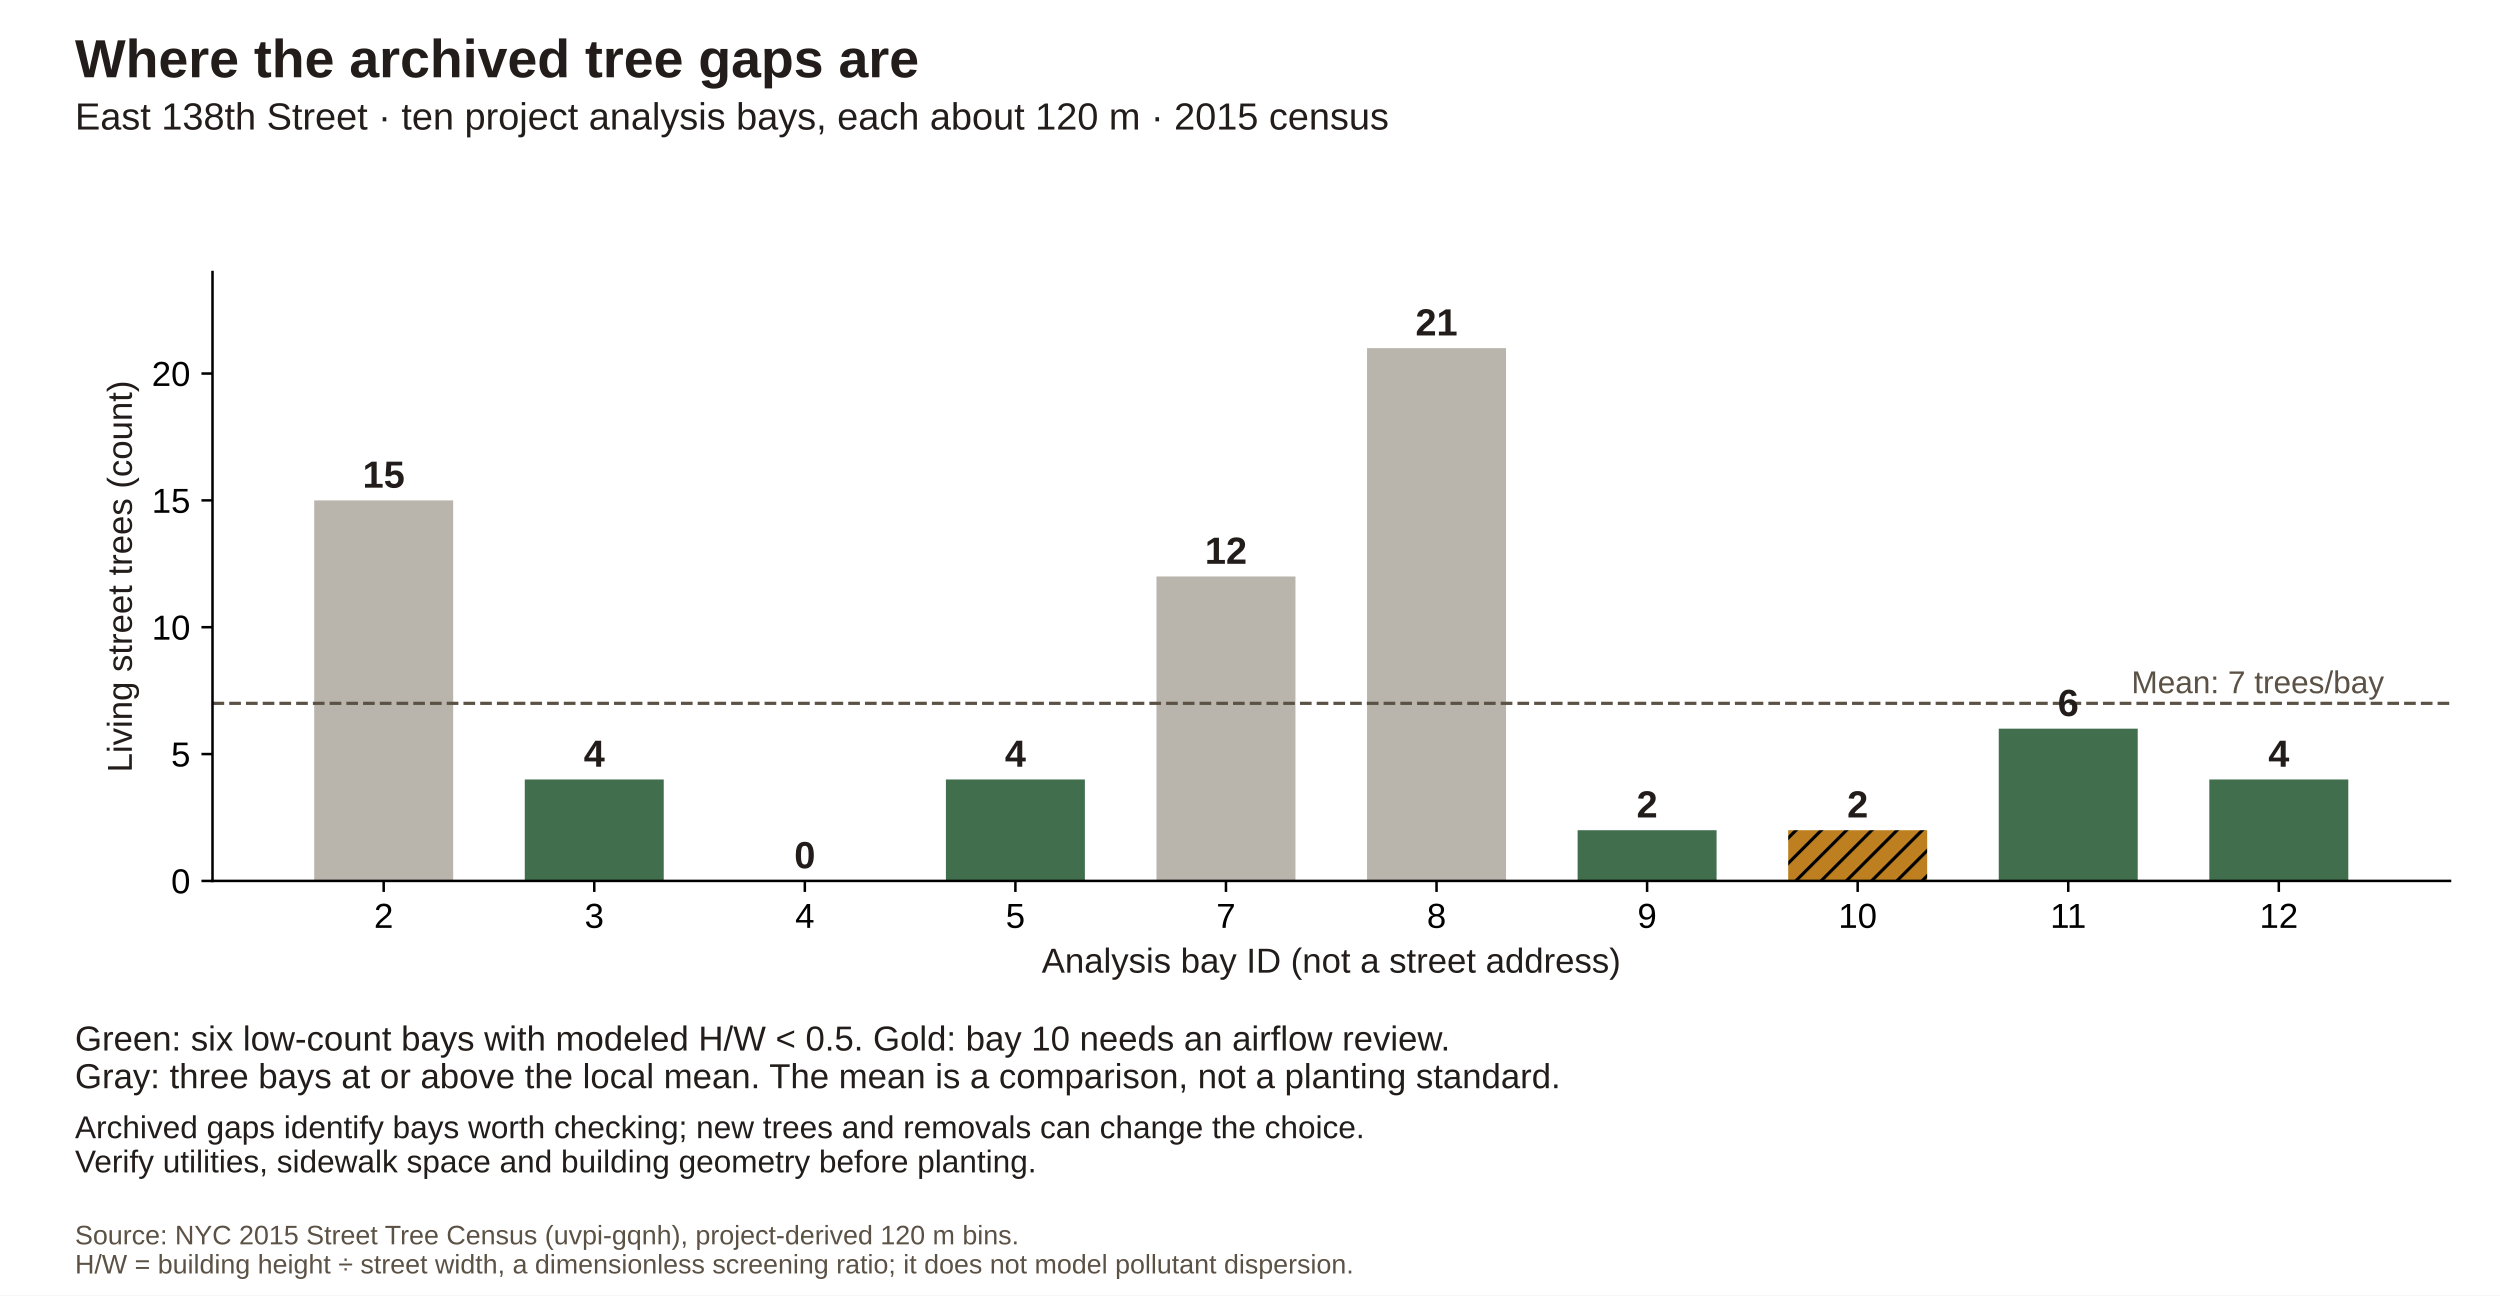
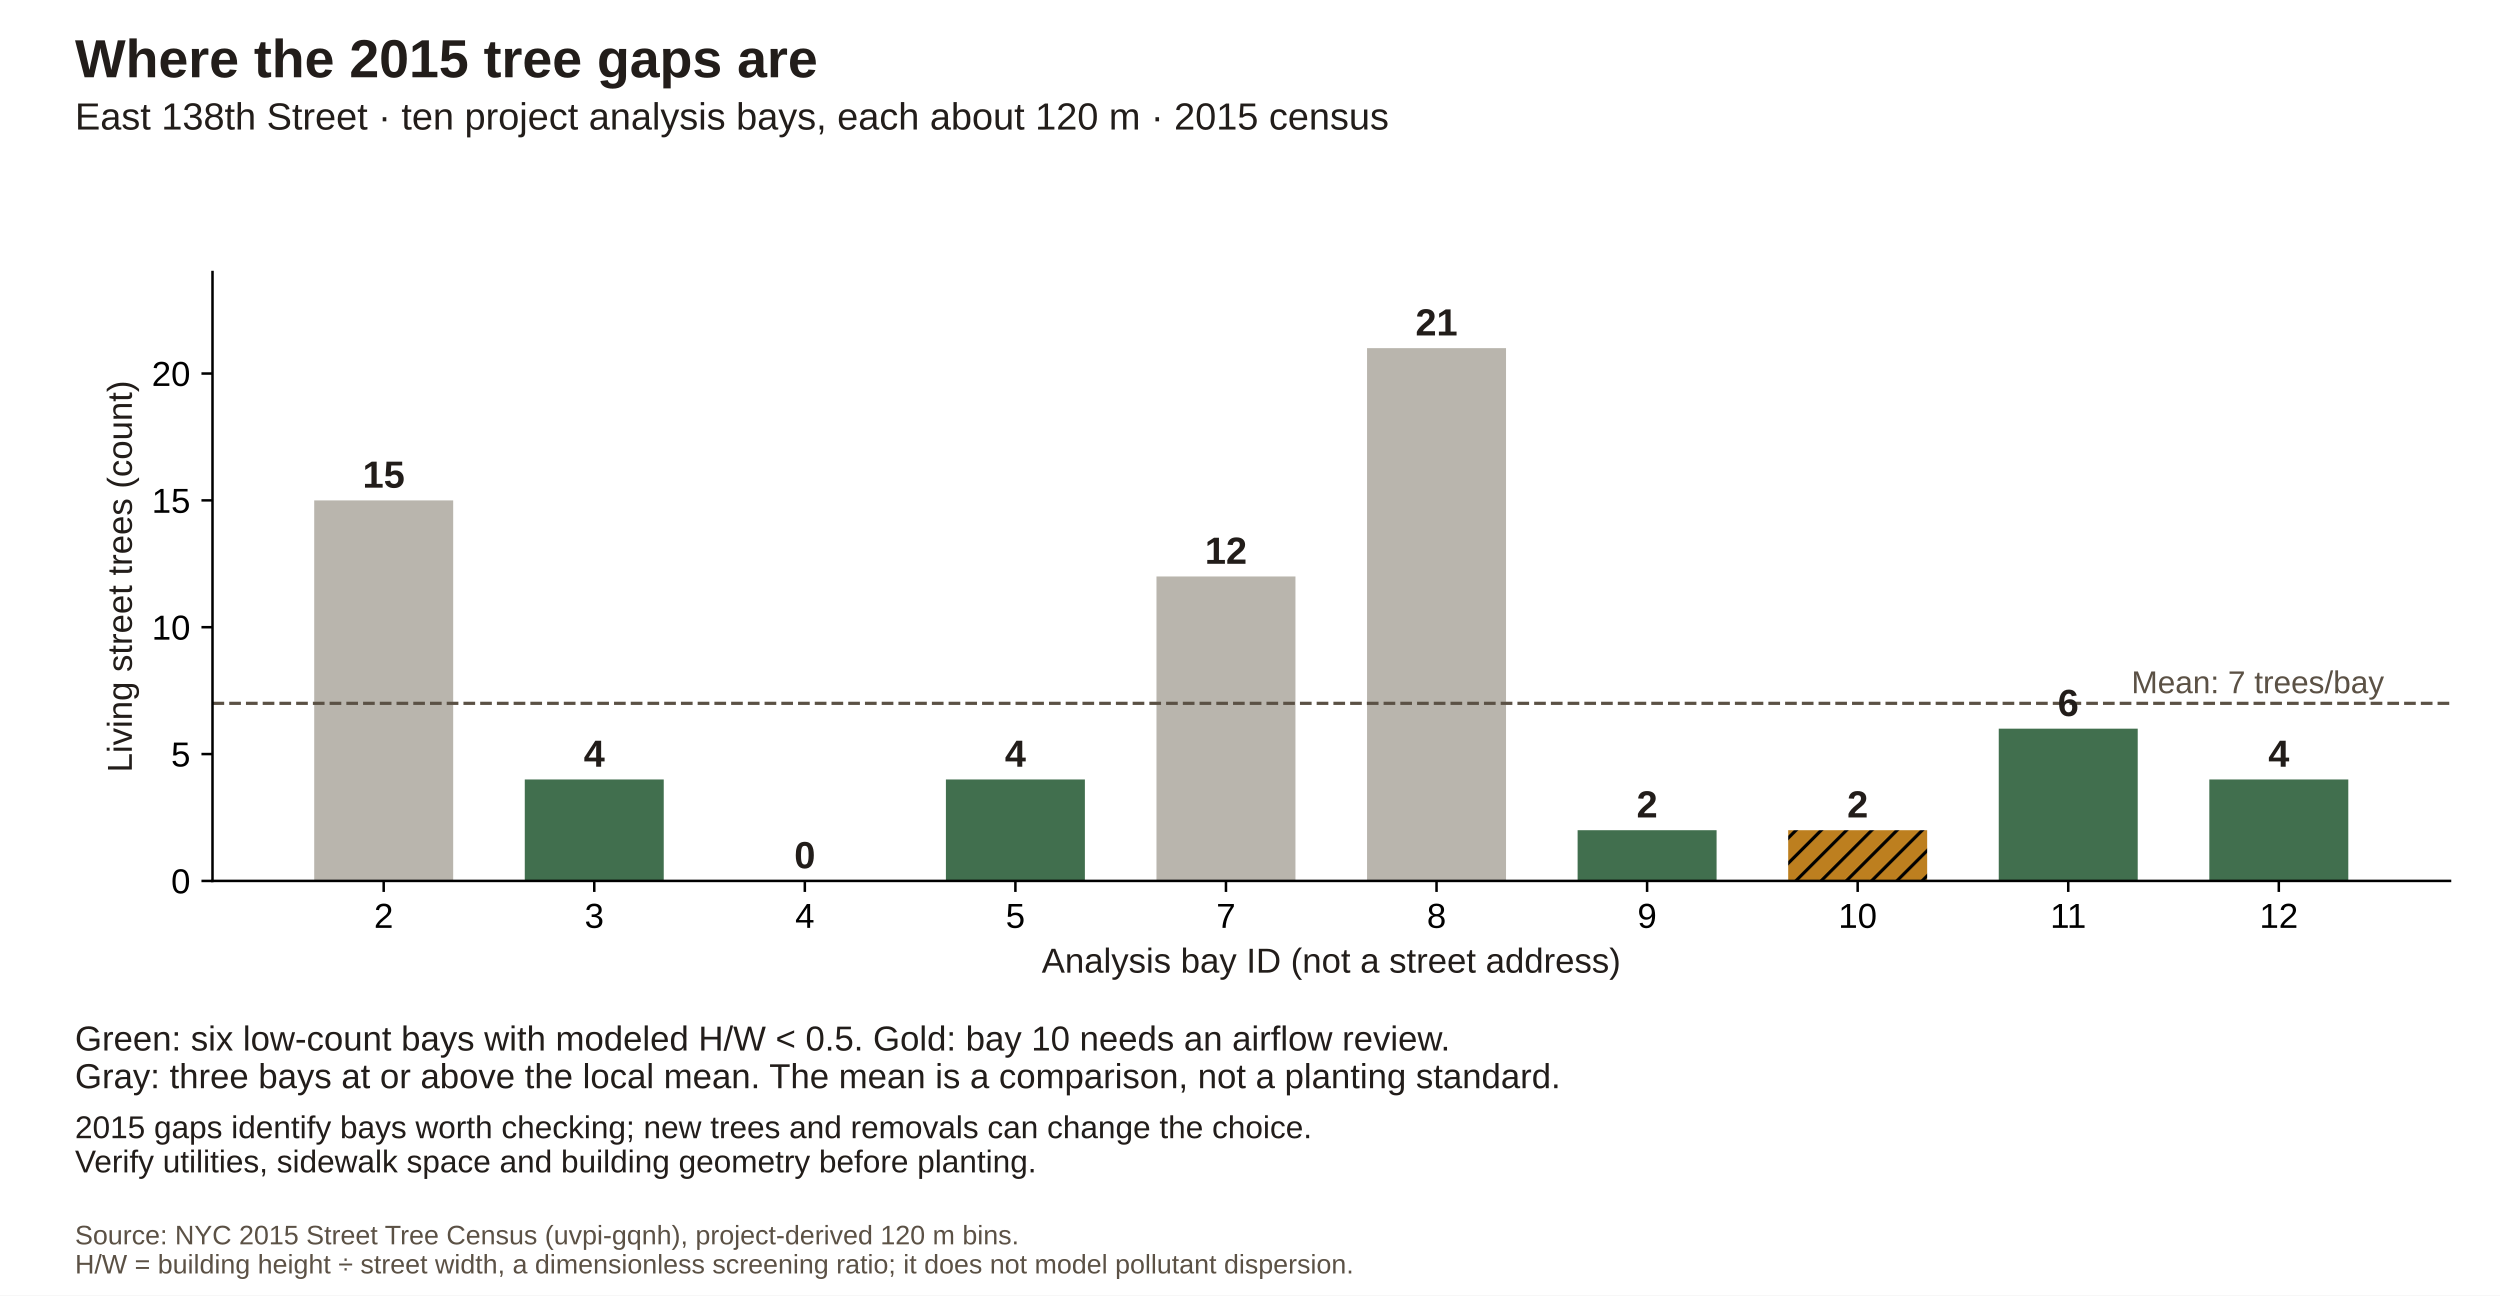
<svg xmlns="http://www.w3.org/2000/svg" xmlns:xlink="http://www.w3.org/1999/xlink" width="792pt" height="410.4pt" viewBox="0 0 792 410.4" version="1.1">
  <defs>
    <style type="text/css">*{stroke-linejoin: round; stroke-linecap: butt}</style>
  </defs>
  <g id="figure_1">
    <g id="patch_1">
      <path d="M 0 410.4 L 792 410.4 L 792 0 L 0 0 z " style="fill: #ffffff" />
    </g>
    <g id="axes_1">
      <g id="patch_2">
        <path d="M 67.32 279.072 L 776.16 279.072 L 776.16 86.184 L 67.32 86.184 z " style="fill: #ffffff" />
      </g>
      <g id="patch_3">
        <path d="M 99.54 279.072 L 143.567 279.072 L 143.567 158.517 L 99.54 158.517 z " clip-path="url(#p45a1e6b24a)" style="fill: #b9b5ad" />
      </g>
      <g id="patch_4">
        <path d="M 166.248 279.072 L 210.275 279.072 L 210.275 246.924 L 166.248 246.924 z " clip-path="url(#p45a1e6b24a)" style="fill: #416f4e" />
      </g>
      <g id="patch_5">
        <path d="M 232.956 279.072 L 276.983 279.072 L 276.983 279.072 L 232.956 279.072 z " clip-path="url(#p45a1e6b24a)" style="fill: #416f4e" />
      </g>
      <g id="patch_6">
        <path d="M 299.664 279.072 L 343.692 279.072 L 343.692 246.924 L 299.664 246.924 z " clip-path="url(#p45a1e6b24a)" style="fill: #416f4e" />
      </g>
      <g id="patch_7">
        <path d="M 366.372 279.072 L 410.4 279.072 L 410.4 182.628 L 366.372 182.628 z " clip-path="url(#p45a1e6b24a)" style="fill: #b9b5ad" />
      </g>
      <g id="patch_8">
        <path d="M 433.08 279.072 L 477.108 279.072 L 477.108 110.295 L 433.08 110.295 z " clip-path="url(#p45a1e6b24a)" style="fill: #b9b5ad" />
      </g>
      <g id="patch_9">
        <path d="M 499.788 279.072 L 543.816 279.072 L 543.816 262.998 L 499.788 262.998 z " clip-path="url(#p45a1e6b24a)" style="fill: #416f4e" />
      </g>
      <g id="patch_10">
        <path d="M 566.497 279.072 L 610.524 279.072 L 610.524 262.998 L 566.497 262.998 z " clip-path="url(#p45a1e6b24a)" style="fill: url(#he24a09d059)" />
      </g>
      <g id="patch_11">
        <path d="M 633.205 279.072 L 677.232 279.072 L 677.232 230.85 L 633.205 230.85 z " clip-path="url(#p45a1e6b24a)" style="fill: #416f4e" />
      </g>
      <g id="patch_12">
        <path d="M 699.913 279.072 L 743.94 279.072 L 743.94 246.924 L 699.913 246.924 z " clip-path="url(#p45a1e6b24a)" style="fill: #416f4e" />
      </g>
      <g id="matplotlib.axis_1">
        <g id="xtick_1">
          <g id="line2d_1">
            <defs>
              <path id="m56c35ed9a9" d="M 0 0 L 0 3.5 " style="stroke: #000000; stroke-width: 0.8" />
            </defs>
            <g>
              <use xlink:href="#m56c35ed9a9" x="121.554" y="279.072" style="stroke: #000000; stroke-width: 0.8" />
            </g>
          </g>
          <g id="text_1">
            <text style="font-size: 11px; font-family: 'Arial', 'DejaVu Sans', sans-serif; text-anchor: middle" x="121.554" y="293.946" transform="rotate(-0 121.5537 293.9456)">2</text>
          </g>
        </g>
        <g id="xtick_2">
          <g id="line2d_2">
            <g>
              <use xlink:href="#m56c35ed9a9" x="188.262" y="279.072" style="stroke: #000000; stroke-width: 0.8" />
            </g>
          </g>
          <g id="text_2">
            <text style="font-size: 11px; font-family: 'Arial', 'DejaVu Sans', sans-serif; text-anchor: middle" x="188.262" y="293.946" transform="rotate(-0 188.2617 293.9456)">3</text>
          </g>
        </g>
        <g id="xtick_3">
          <g id="line2d_3">
            <g>
              <use xlink:href="#m56c35ed9a9" x="254.97" y="279.072" style="stroke: #000000; stroke-width: 0.8" />
            </g>
          </g>
          <g id="text_3">
            <text style="font-size: 11px; font-family: 'Arial', 'DejaVu Sans', sans-serif; text-anchor: middle" x="254.97" y="293.946" transform="rotate(-0 254.9698 293.9456)">4</text>
          </g>
        </g>
        <g id="xtick_4">
          <g id="line2d_4">
            <g>
              <use xlink:href="#m56c35ed9a9" x="321.678" y="279.072" style="stroke: #000000; stroke-width: 0.8" />
            </g>
          </g>
          <g id="text_4">
            <text style="font-size: 11px; font-family: 'Arial', 'DejaVu Sans', sans-serif; text-anchor: middle" x="321.678" y="293.946" transform="rotate(-0 321.6779 293.9456)">5</text>
          </g>
        </g>
        <g id="xtick_5">
          <g id="line2d_5">
            <g>
              <use xlink:href="#m56c35ed9a9" x="388.386" y="279.072" style="stroke: #000000; stroke-width: 0.8" />
            </g>
          </g>
          <g id="text_5">
            <text style="font-size: 11px; font-family: 'Arial', 'DejaVu Sans', sans-serif; text-anchor: middle" x="388.386" y="293.946" transform="rotate(-0 388.386 293.9456)">7</text>
          </g>
        </g>
        <g id="xtick_6">
          <g id="line2d_6">
            <g>
              <use xlink:href="#m56c35ed9a9" x="455.094" y="279.072" style="stroke: #000000; stroke-width: 0.8" />
            </g>
          </g>
          <g id="text_6">
            <text style="font-size: 11px; font-family: 'Arial', 'DejaVu Sans', sans-serif; text-anchor: middle" x="455.094" y="293.946" transform="rotate(-0 455.094 293.9456)">8</text>
          </g>
        </g>
        <g id="xtick_7">
          <g id="line2d_7">
            <g>
              <use xlink:href="#m56c35ed9a9" x="521.802" y="279.072" style="stroke: #000000; stroke-width: 0.8" />
            </g>
          </g>
          <g id="text_7">
            <text style="font-size: 11px; font-family: 'Arial', 'DejaVu Sans', sans-serif; text-anchor: middle" x="521.802" y="293.946" transform="rotate(-0 521.8021 293.9456)">9</text>
          </g>
        </g>
        <g id="xtick_8">
          <g id="line2d_8">
            <g>
              <use xlink:href="#m56c35ed9a9" x="588.51" y="279.072" style="stroke: #000000; stroke-width: 0.8" />
            </g>
          </g>
          <g id="text_8">
            <text style="font-size: 11px; font-family: 'Arial', 'DejaVu Sans', sans-serif; text-anchor: middle" x="588.51" y="293.946" transform="rotate(-0 588.5102 293.9456)">10</text>
          </g>
        </g>
        <g id="xtick_9">
          <g id="line2d_9">
            <g>
              <use xlink:href="#m56c35ed9a9" x="655.218" y="279.072" style="stroke: #000000; stroke-width: 0.8" />
            </g>
          </g>
          <g id="text_9">
            <text style="font-size: 11px; font-family: 'Arial', 'DejaVu Sans', sans-serif; text-anchor: middle" x="655.218" y="293.946" transform="rotate(-0 655.2183 293.9456)">11</text>
          </g>
        </g>
        <g id="xtick_10">
          <g id="line2d_10">
            <g>
              <use xlink:href="#m56c35ed9a9" x="721.926" y="279.072" style="stroke: #000000; stroke-width: 0.8" />
            </g>
          </g>
          <g id="text_10">
            <text style="font-size: 11px; font-family: 'Arial', 'DejaVu Sans', sans-serif; text-anchor: middle" x="721.926" y="293.946" transform="rotate(-0 721.9263 293.9456)">12</text>
          </g>
        </g>
        <g id="text_11">
          <text style="font-size: 11px; font-family: 'Arial', 'DejaVu Sans', sans-serif; text-anchor: middle; fill: #221d1a" x="421.74" y="308.139" transform="rotate(-0 421.74 308.1395)">Analysis bay ID (not a street address)</text>
        </g>
      </g>
      <g id="matplotlib.axis_2">
        <g id="ytick_1">
          <g id="line2d_11">
            <defs>
              <path id="mc5ca81ea23" d="M 0 0 L -3.5 0 " style="stroke: #000000; stroke-width: 0.8" />
            </defs>
            <g>
              <use xlink:href="#mc5ca81ea23" x="67.32" y="279.072" style="stroke: #000000; stroke-width: 0.8" />
            </g>
          </g>
          <g id="text_12">
            <text style="font-size: 11px; font-family: 'Arial', 'DejaVu Sans', sans-serif; text-anchor: end" x="60.32" y="283.009" transform="rotate(-0 60.32 283.0088)">0</text>
          </g>
        </g>
        <g id="ytick_2">
          <g id="line2d_12">
            <g>
              <use xlink:href="#mc5ca81ea23" x="67.32" y="238.887" style="stroke: #000000; stroke-width: 0.8" />
            </g>
          </g>
          <g id="text_13">
            <text style="font-size: 11px; font-family: 'Arial', 'DejaVu Sans', sans-serif; text-anchor: end" x="60.32" y="242.824" transform="rotate(-0 60.32 242.8238)">5</text>
          </g>
        </g>
        <g id="ytick_3">
          <g id="line2d_13">
            <g>
              <use xlink:href="#mc5ca81ea23" x="67.32" y="198.702" style="stroke: #000000; stroke-width: 0.8" />
            </g>
          </g>
          <g id="text_14">
            <text style="font-size: 11px; font-family: 'Arial', 'DejaVu Sans', sans-serif; text-anchor: end" x="60.32" y="202.639" transform="rotate(-0 60.32 202.6388)">10</text>
          </g>
        </g>
        <g id="ytick_4">
          <g id="line2d_14">
            <g>
              <use xlink:href="#mc5ca81ea23" x="67.32" y="158.517" style="stroke: #000000; stroke-width: 0.8" />
            </g>
          </g>
          <g id="text_15">
            <text style="font-size: 11px; font-family: 'Arial', 'DejaVu Sans', sans-serif; text-anchor: end" x="60.32" y="162.454" transform="rotate(-0 60.32 162.4538)">15</text>
          </g>
        </g>
        <g id="ytick_5">
          <g id="line2d_15">
            <g>
              <use xlink:href="#mc5ca81ea23" x="67.32" y="118.332" style="stroke: #000000; stroke-width: 0.8" />
            </g>
          </g>
          <g id="text_16">
            <text style="font-size: 11px; font-family: 'Arial', 'DejaVu Sans', sans-serif; text-anchor: end" x="60.32" y="122.269" transform="rotate(-0 60.32 122.2688)">20</text>
          </g>
        </g>
        <g id="text_17">
          <text style="font-size: 11px; font-family: 'Arial', 'DejaVu Sans', sans-serif; text-anchor: middle; fill: #221d1a" x="41.771" y="182.628" transform="rotate(-90 41.77078 182.628)">Living street trees (count)</text>
        </g>
      </g>
      <g id="line2d_16">
        <path d="M 67.32 222.813 L 776.16 222.813 " clip-path="url(#p45a1e6b24a)" style="fill: none; stroke-dasharray: 3.7,1.6; stroke-dashoffset: 0; stroke: #5b5145" />
      </g>
      <g id="patch_13">
        <path d="M 67.32 279.072 L 67.32 86.184 " style="fill: none; stroke: #000000; stroke-width: 0.8; stroke-linejoin: miter; stroke-linecap: square" />
      </g>
      <g id="patch_14">
        <path d="M 67.32 279.072 L 776.16 279.072 " style="fill: none; stroke: #000000; stroke-width: 0.8; stroke-linejoin: miter; stroke-linecap: square" />
      </g>
      <g id="text_18">
        <text style="font-weight: 700; font-size: 12px; font-family: 'Arial', 'DejaVu Sans', sans-serif; text-anchor: middle; fill: #221d1a" x="121.554" y="154.499" transform="rotate(-0 121.5537 154.4985)">15</text>
      </g>
      <g id="text_19">
        <text style="font-weight: 700; font-size: 12px; font-family: 'Arial', 'DejaVu Sans', sans-serif; text-anchor: middle; fill: #221d1a" x="188.262" y="242.905" transform="rotate(-0 188.2617 242.9055)">4</text>
      </g>
      <g id="text_20">
        <text style="font-weight: 700; font-size: 12px; font-family: 'Arial', 'DejaVu Sans', sans-serif; text-anchor: middle; fill: #221d1a" x="254.97" y="275.053" transform="rotate(-0 254.9698 275.0535)">0</text>
      </g>
      <g id="text_21">
        <text style="font-weight: 700; font-size: 12px; font-family: 'Arial', 'DejaVu Sans', sans-serif; text-anchor: middle; fill: #221d1a" x="321.678" y="242.905" transform="rotate(-0 321.6779 242.9055)">4</text>
      </g>
      <g id="text_22">
        <text style="font-weight: 700; font-size: 12px; font-family: 'Arial', 'DejaVu Sans', sans-serif; text-anchor: middle; fill: #221d1a" x="388.386" y="178.609" transform="rotate(-0 388.386 178.6095)">12</text>
      </g>
      <g id="text_23">
        <text style="font-weight: 700; font-size: 12px; font-family: 'Arial', 'DejaVu Sans', sans-serif; text-anchor: middle; fill: #221d1a" x="455.094" y="106.276" transform="rotate(-0 455.094 106.2765)">21</text>
      </g>
      <g id="text_24">
        <text style="font-weight: 700; font-size: 12px; font-family: 'Arial', 'DejaVu Sans', sans-serif; text-anchor: middle; fill: #221d1a" x="521.802" y="258.979" transform="rotate(-0 521.8021 258.9795)">2</text>
      </g>
      <g id="text_25">
        <text style="font-weight: 700; font-size: 12px; font-family: 'Arial', 'DejaVu Sans', sans-serif; text-anchor: middle; fill: #221d1a" x="588.51" y="258.979" transform="rotate(-0 588.5102 258.9795)">2</text>
      </g>
      <g id="text_26">
        <text style="font-weight: 700; font-size: 12px; font-family: 'Arial', 'DejaVu Sans', sans-serif; text-anchor: middle; fill: #221d1a" x="655.218" y="226.832" transform="rotate(-0 655.2183 226.8315)">6</text>
      </g>
      <g id="text_27">
        <text style="font-weight: 700; font-size: 12px; font-family: 'Arial', 'DejaVu Sans', sans-serif; text-anchor: middle; fill: #221d1a" x="721.926" y="242.905" transform="rotate(-0 721.9263 242.9055)">4</text>
      </g>
      <g id="text_28">
        <text style="font-size: 10px; font-family: 'Arial', 'DejaVu Sans', sans-serif; text-anchor: end; fill: #5b5145" x="755.28" y="219.598" transform="rotate(-0 755.2804 219.5982)">Mean: 7 trees/bay</text>
      </g>
    </g>
    <g id="text_29">
-       <text style="font-weight: 700; font-size: 17px; font-family: 'Arial', 'DejaVu Sans', sans-serif; text-anchor: start; fill: #221d1a" x="23.76" y="24.48" transform="rotate(-0 23.76 24.48028)">Where the archived tree gaps are</text>
+       <text style="font-weight: 700; font-size: 17px; font-family: 'Arial', 'DejaVu Sans', sans-serif; text-anchor: start; fill: #221d1a" x="23.76" y="24.48" transform="rotate(-0 23.76 24.48028)">Where the 2015 tree gaps are</text>
    </g>
    <g id="text_30">
      <text style="font-size: 12px; font-family: 'Arial', 'DejaVu Sans', sans-serif; text-anchor: start; fill: #221d1a" x="23.76" y="41.04" transform="rotate(-0 23.76 41.04)">East 138th Street · ten project analysis bays, each about 120 m · 2015 census</text>
    </g>
    <g id="text_31">
      <text style="font-size: 11px; font-family: 'Arial', 'DejaVu Sans', sans-serif; fill: #221d1a" transform="translate(23.76 332.8117)">Green: six low-count bays with modeled H/W &lt; 0.5. Gold: bay 10 needs an airflow review.</text>
      <text style="font-size: 11px; font-family: 'Arial', 'DejaVu Sans', sans-serif; fill: #221d1a" transform="translate(23.76 344.736)">Gray: three bays at or above the local mean. The mean is a comparison, not a planting standard.</text>
    </g>
    <g id="text_32">
-       <text style="font-size: 10px; font-family: 'Arial', 'DejaVu Sans', sans-serif; fill: #221d1a" transform="translate(23.76 360.5717)">Archived gaps identify bays worth checking; new trees and removals can change the choice.</text>
+       <text style="font-size: 10px; font-family: 'Arial', 'DejaVu Sans', sans-serif; fill: #221d1a" transform="translate(23.76 360.5717)">2015 gaps identify bays worth checking; new trees and removals can change the choice.</text>
      <text style="font-size: 10px; font-family: 'Arial', 'DejaVu Sans', sans-serif; fill: #221d1a" transform="translate(23.76 371.412)">Verify utilities, sidewalk space and building geometry before planting.</text>
    </g>
    <g id="text_33">
      <text style="font-size: 8.5px; font-family: 'Arial', 'DejaVu Sans', sans-serif; fill: #5b5145" transform="translate(23.76 394.2089)">Source: NYC 2015 Street Tree Census (uvpi-gqnh), project-derived 120 m bins.</text>
      <text style="font-size: 8.5px; font-family: 'Arial', 'DejaVu Sans', sans-serif; fill: #5b5145" transform="translate(23.76 403.4232)">H/W = building height ÷ street width, a dimensionless screening ratio; it does not model pollutant dispersion.</text>
    </g>
  </g>
  <defs>
    <clipPath id="p45a1e6b24a">
      <rect x="67.32" y="86.184" width="708.84" height="192.888" />
    </clipPath>
  </defs>
  <defs>
    <pattern id="he24a09d059" patternUnits="userSpaceOnUse" x="0" y="0" width="72" height="72">
      <rect x="0" y="0" width="73" height="73" fill="#bd7f1f" />
      <path d="M -36 36 L 36 -36 M -32 40 L 40 -32 M -28 44 L 44 -28 M -24 48 L 48 -24 M -20 52 L 52 -20 M -16 56 L 56 -16 M -12 60 L 60 -12 M -8 64 L 64 -8 M -4 68 L 68 -4 M 0 72 L 72 0 M 4 76 L 76 4 M 8 80 L 80 8 M 12 84 L 84 12 M 16 88 L 88 16 M 20 92 L 92 20 M 24 96 L 96 24 M 28 100 L 100 28 M 32 104 L 104 32 M 36 108 L 108 36 " style="fill: #000000; stroke: #000000; stroke-width: 1.0; stroke-linecap: butt; stroke-linejoin: miter" />
    </pattern>
  </defs>
</svg>
